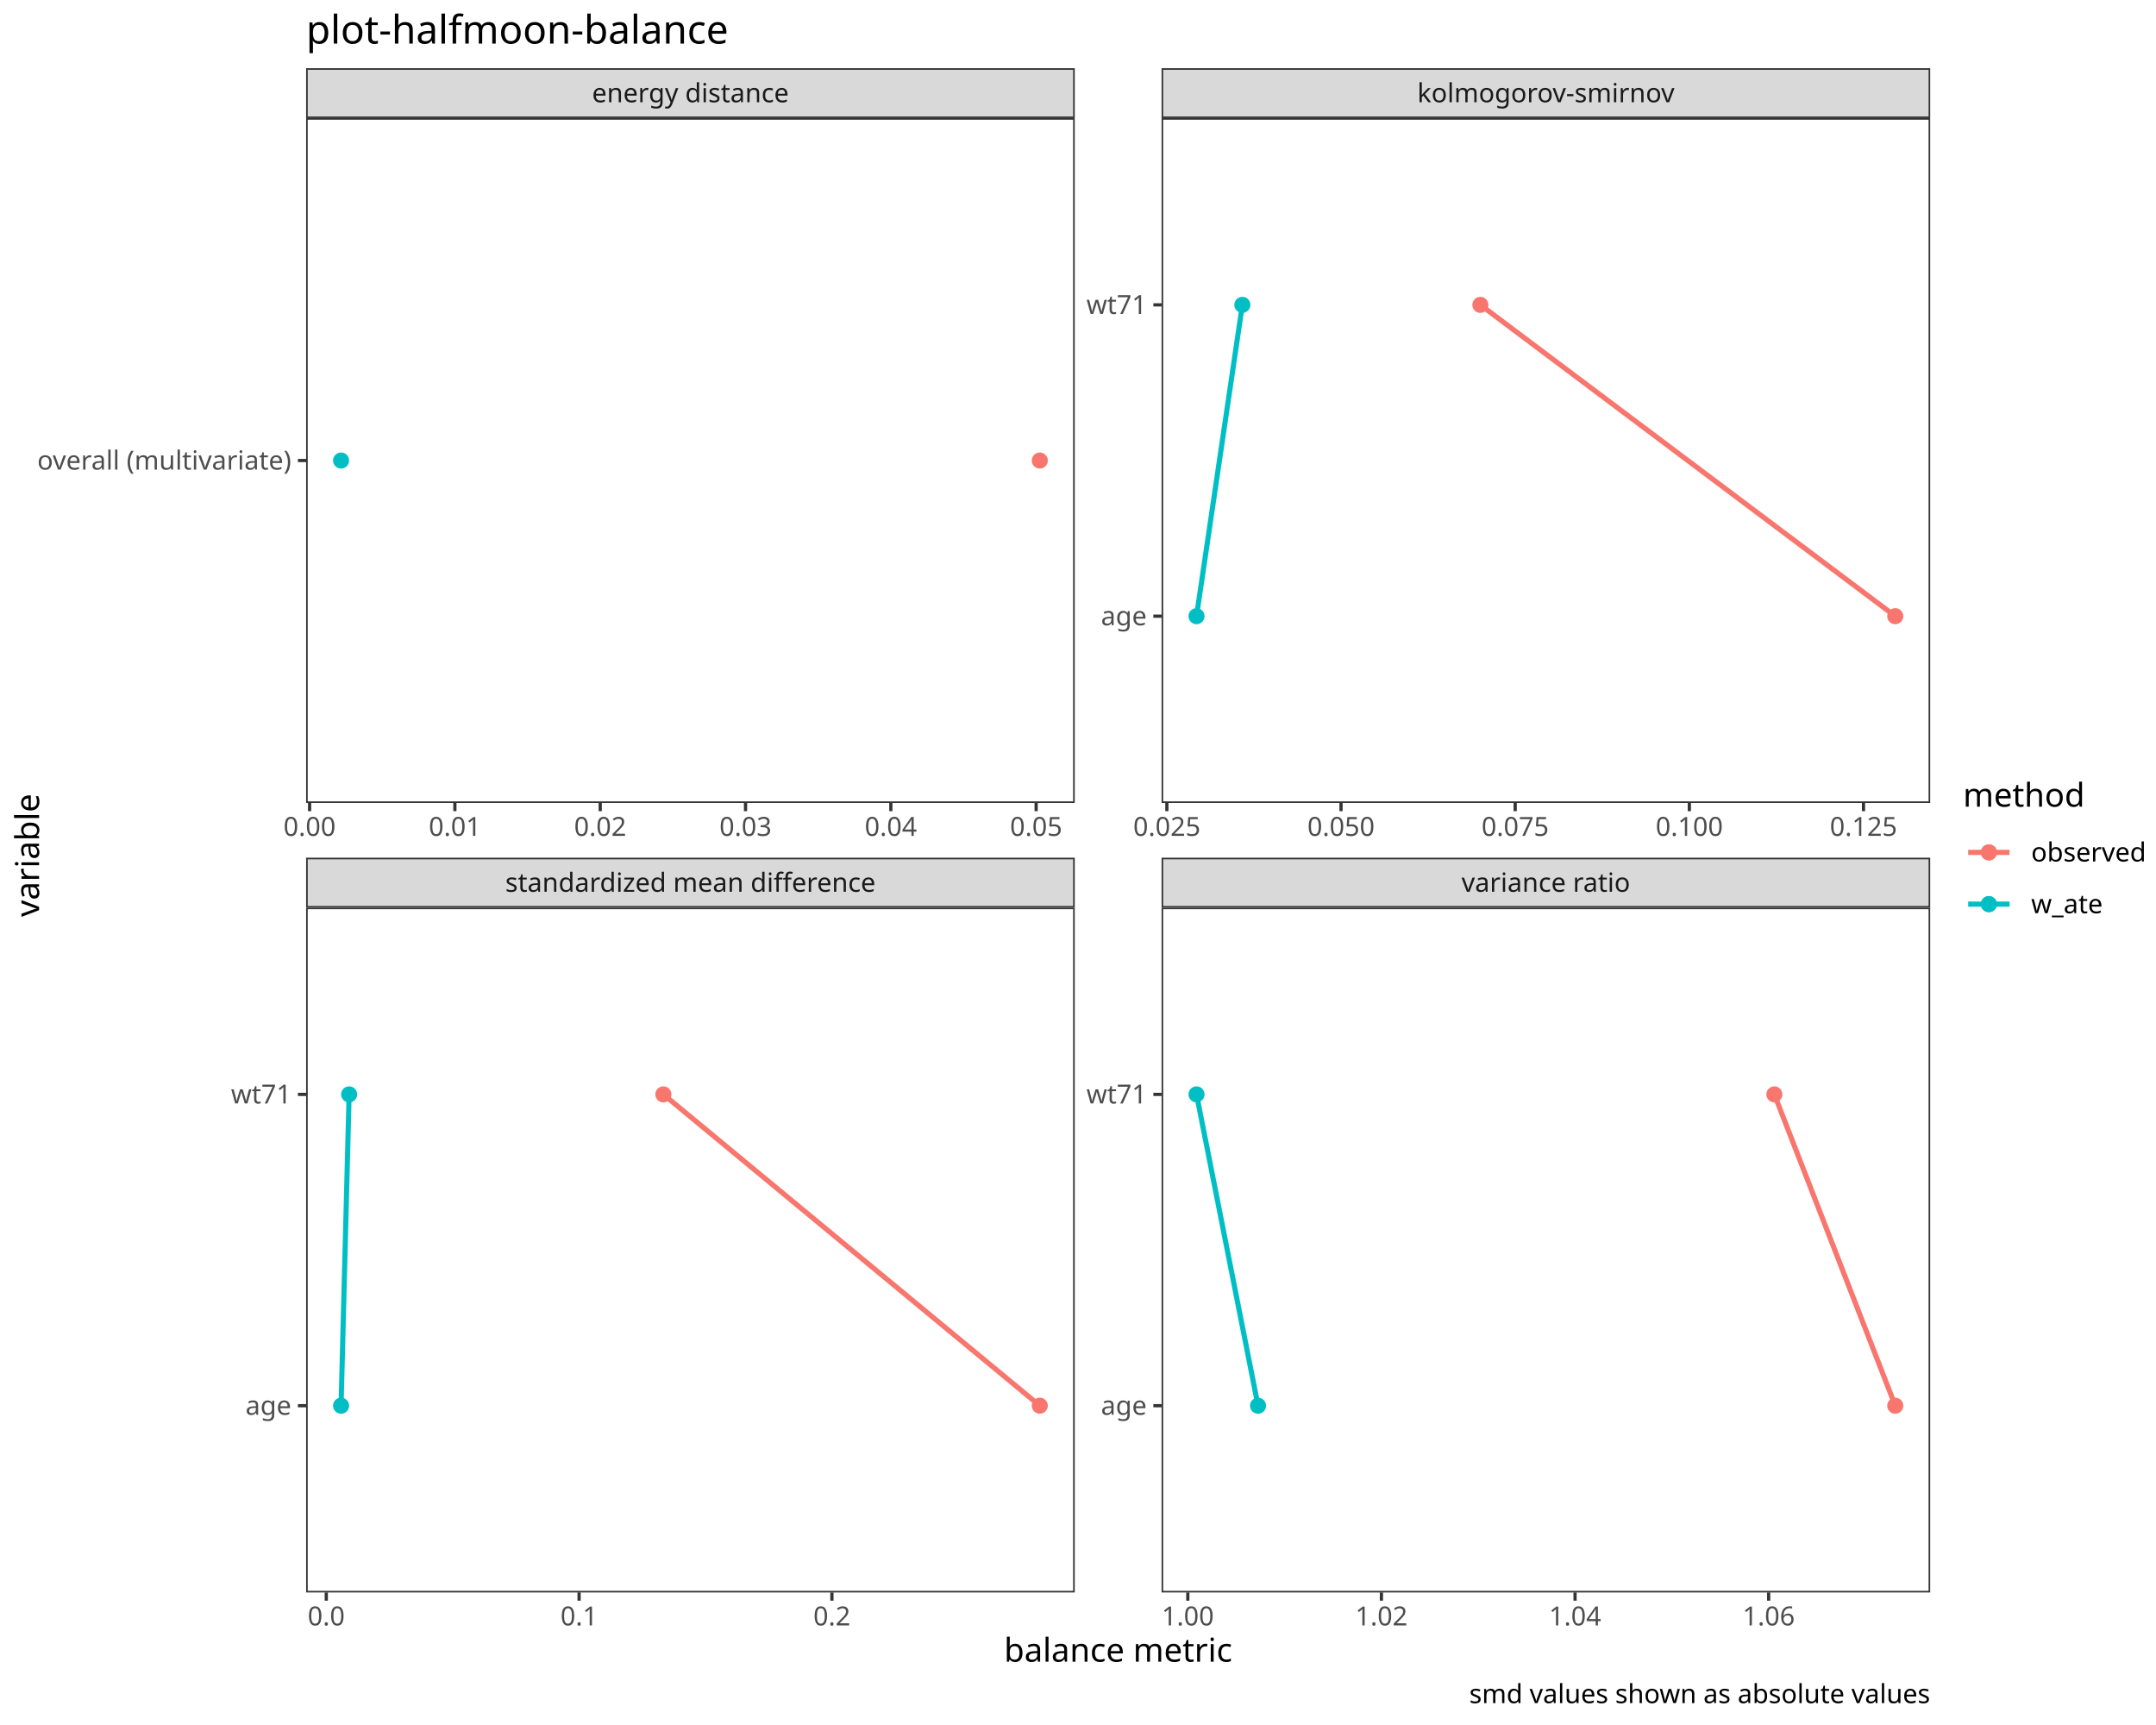
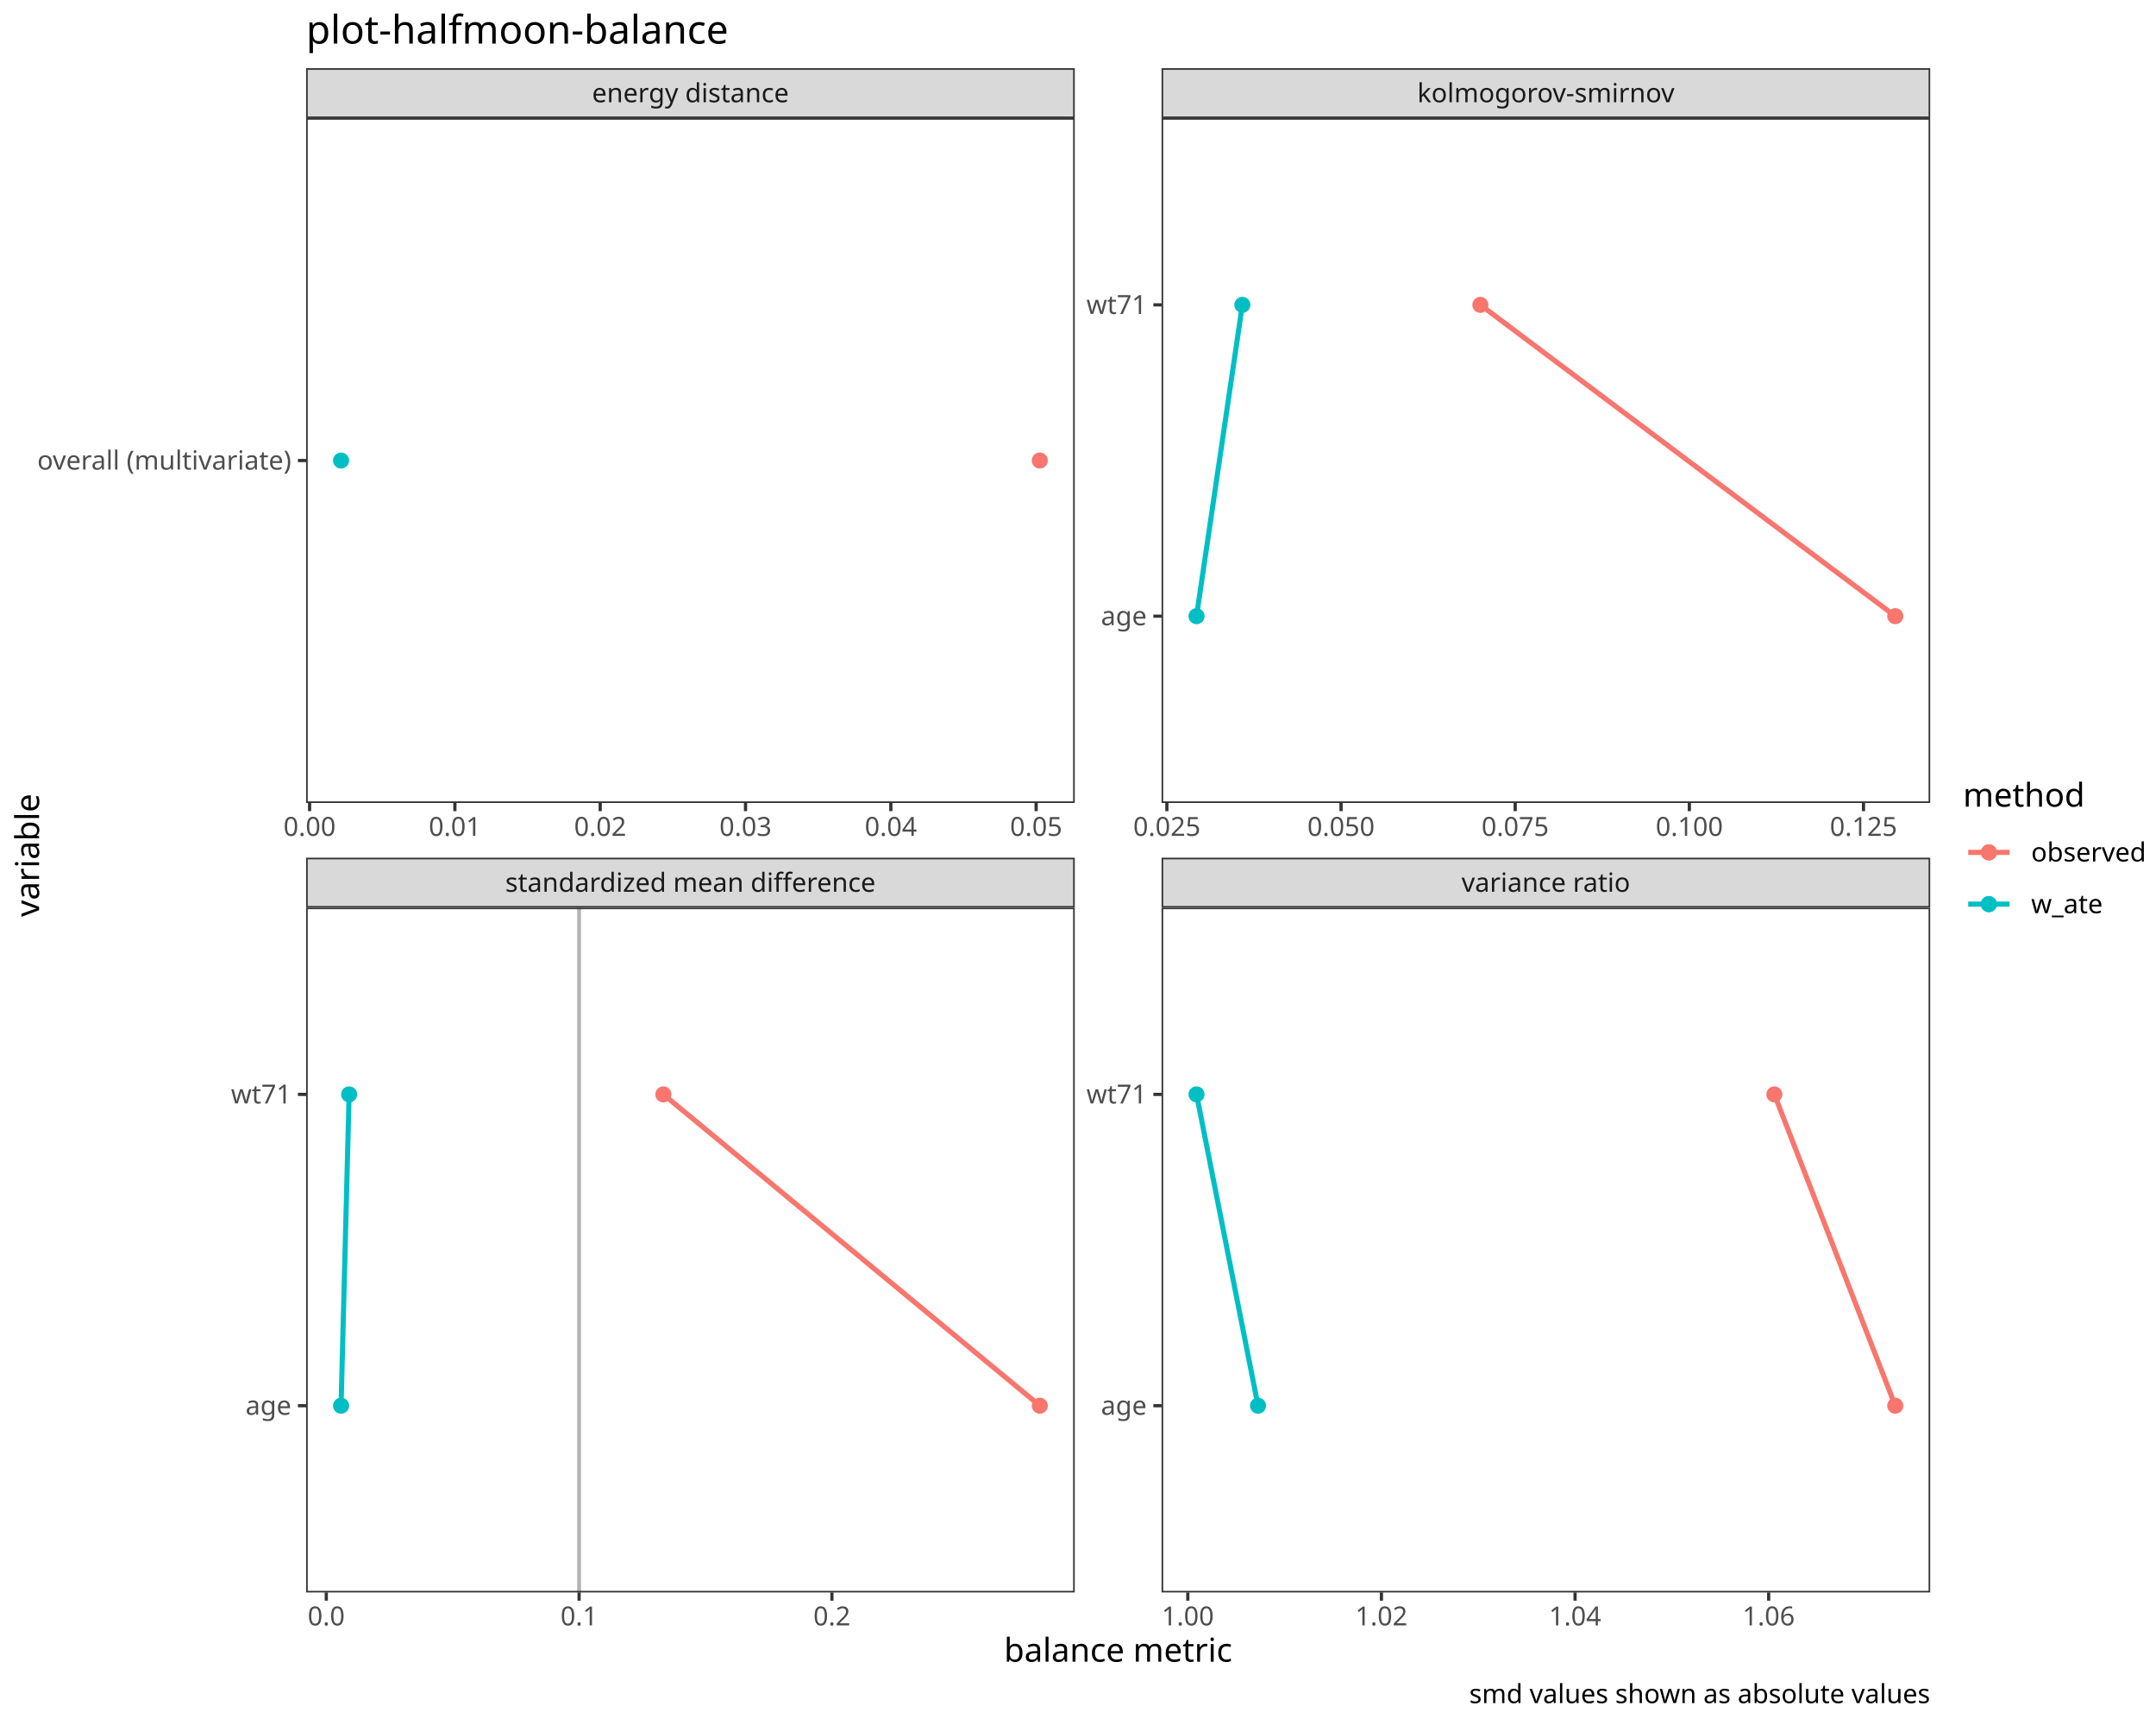
<svg xmlns="http://www.w3.org/2000/svg" class="svglite" data-engine-version="2.0" width="720.00pt" height="576.00pt" viewBox="0 0 720.00 576.00">
  <defs>
    <style type="text/css">
    .svglite line, .svglite polyline, .svglite polygon, .svglite path, .svglite rect, .svglite circle {
      fill: none;
      stroke: #000000;
      stroke-linecap: round;
      stroke-linejoin: round;
      stroke-miterlimit: 10.00;
    }
  </style>
  </defs>
  <rect width="100%" height="100%" style="stroke: none; fill: #FFFFFF;" />
  <defs>
    <clipPath id="cpMC4wMHw3MjAuMDB8MC4wMHw1NzYuMDA=">
      <rect x="0.00" y="0.00" width="720.00" height="576.00" />
    </clipPath>
  </defs>
  <g clip-path="url(#cpMC4wMHw3MjAuMDB8MC4wMHw1NzYuMDA=)">
    <rect x="0.00" y="0.00" width="720.00" height="576.00" style="stroke-width: 1.07; stroke: #FFFFFF; fill: #FFFFFF;" />
  </g>
  <defs>
    <clipPath id="cpMTAyLjIzfDM1OC45MXwzOS40M3wyNjguMTI=">
      <rect x="102.23" y="39.43" width="256.68" height="228.69" />
    </clipPath>
  </defs>
  <g clip-path="url(#cpMTAyLjIzfDM1OC45MXwzOS40M3wyNjguMTI=)">
    <rect x="102.23" y="39.43" width="256.68" height="228.69" style="stroke-width: 1.07; stroke: none; fill: #FFFFFF;" />
    <circle cx="347.24" cy="153.78" r="2.33" style="stroke-width: 0.71; stroke: #F8766D; fill: #F8766D;" />
    <circle cx="113.90" cy="153.78" r="2.33" style="stroke-width: 0.71; stroke: #00BFC4; fill: #00BFC4;" />
    <rect x="102.23" y="39.43" width="256.68" height="228.69" style="stroke-width: 1.07; stroke: #333333;" />
  </g>
  <g clip-path="url(#cpMC4wMHw3MjAuMDB8MC4wMHw1NzYuMDA=)">
</g>
  <defs>
    <clipPath id="cpMTAyLjIzfDM1OC45MXwzMDMuMDZ8NTMxLjc1">
      <rect x="102.23" y="303.06" width="256.68" height="228.69" />
    </clipPath>
  </defs>
  <g clip-path="url(#cpMTAyLjIzfDM1OC45MXwzMDMuMDZ8NTMxLjc1)">
    <rect x="102.23" y="303.06" width="256.68" height="228.69" style="stroke-width: 1.07; stroke: none; fill: #FFFFFF;" />
+     <line x1="193.39" y1="531.75" x2="193.39" y2="303.06" style="stroke-width: 1.28; stroke: #B3B3B3; stroke-linecap: butt;" />
    <polyline points="347.24,469.38 221.53,365.43 " style="stroke-width: 1.71; stroke: #F8766D; stroke-linecap: butt;" />
    <polyline points="113.90,469.38 116.59,365.43 " style="stroke-width: 1.71; stroke: #00BFC4; stroke-linecap: butt;" />
    <circle cx="347.24" cy="469.38" r="2.33" style="stroke-width: 0.71; stroke: #F8766D; fill: #F8766D;" />
    <circle cx="113.90" cy="469.38" r="2.33" style="stroke-width: 0.71; stroke: #00BFC4; fill: #00BFC4;" />
    <circle cx="221.53" cy="365.43" r="2.33" style="stroke-width: 0.71; stroke: #F8766D; fill: #F8766D;" />
    <circle cx="116.59" cy="365.43" r="2.33" style="stroke-width: 0.71; stroke: #00BFC4; fill: #00BFC4;" />
    <rect x="102.23" y="303.06" width="256.68" height="228.69" style="stroke-width: 1.07; stroke: #333333;" />
  </g>
  <g clip-path="url(#cpMC4wMHw3MjAuMDB8MC4wMHw1NzYuMDA=)">
</g>
  <defs>
    <clipPath id="cpMzg3LjkxfDY0NC41OXwzOS40M3wyNjguMTI=">
      <rect x="387.91" y="39.43" width="256.68" height="228.69" />
    </clipPath>
  </defs>
  <g clip-path="url(#cpMzg3LjkxfDY0NC41OXwzOS40M3wyNjguMTI=)">
    <rect x="387.91" y="39.43" width="256.68" height="228.69" style="stroke-width: 1.07; stroke: none; fill: #FFFFFF;" />
    <polyline points="632.92,205.75 494.37,101.80 " style="stroke-width: 1.71; stroke: #F8766D; stroke-linecap: butt;" />
    <polyline points="399.58,205.75 414.89,101.80 " style="stroke-width: 1.71; stroke: #00BFC4; stroke-linecap: butt;" />
    <circle cx="632.92" cy="205.75" r="2.33" style="stroke-width: 0.71; stroke: #F8766D; fill: #F8766D;" />
    <circle cx="399.58" cy="205.75" r="2.33" style="stroke-width: 0.71; stroke: #00BFC4; fill: #00BFC4;" />
    <circle cx="494.37" cy="101.80" r="2.33" style="stroke-width: 0.71; stroke: #F8766D; fill: #F8766D;" />
    <circle cx="414.89" cy="101.80" r="2.33" style="stroke-width: 0.71; stroke: #00BFC4; fill: #00BFC4;" />
    <rect x="387.91" y="39.43" width="256.68" height="228.69" style="stroke-width: 1.07; stroke: #333333;" />
  </g>
  <g clip-path="url(#cpMC4wMHw3MjAuMDB8MC4wMHw1NzYuMDA=)">
</g>
  <defs>
    <clipPath id="cpMzg3LjkxfDY0NC41OXwzMDMuMDZ8NTMxLjc1">
      <rect x="387.91" y="303.06" width="256.68" height="228.69" />
    </clipPath>
  </defs>
  <g clip-path="url(#cpMzg3LjkxfDY0NC41OXwzMDMuMDZ8NTMxLjc1)">
    <rect x="387.91" y="303.06" width="256.68" height="228.69" style="stroke-width: 1.07; stroke: none; fill: #FFFFFF;" />
    <polyline points="632.92,469.38 592.55,365.43 " style="stroke-width: 1.71; stroke: #F8766D; stroke-linecap: butt;" />
    <polyline points="420.12,469.38 399.58,365.43 " style="stroke-width: 1.71; stroke: #00BFC4; stroke-linecap: butt;" />
    <circle cx="632.92" cy="469.38" r="2.33" style="stroke-width: 0.71; stroke: #F8766D; fill: #F8766D;" />
    <circle cx="420.12" cy="469.38" r="2.33" style="stroke-width: 0.71; stroke: #00BFC4; fill: #00BFC4;" />
    <circle cx="592.55" cy="365.43" r="2.33" style="stroke-width: 0.71; stroke: #F8766D; fill: #F8766D;" />
    <circle cx="399.58" cy="365.43" r="2.33" style="stroke-width: 0.71; stroke: #00BFC4; fill: #00BFC4;" />
    <rect x="387.91" y="303.06" width="256.68" height="228.69" style="stroke-width: 1.07; stroke: #333333;" />
  </g>
  <g clip-path="url(#cpMC4wMHw3MjAuMDB8MC4wMHw1NzYuMDA=)">
</g>
  <defs>
    <clipPath id="cpMTAyLjIzfDM1OC45MXwyODYuNDF8MzAzLjA2">
      <rect x="102.23" y="286.41" width="256.68" height="16.65" />
    </clipPath>
  </defs>
  <g clip-path="url(#cpMTAyLjIzfDM1OC45MXwyODYuNDF8MzAzLjA2)">
    <rect x="102.23" y="286.41" width="256.68" height="16.65" style="stroke-width: 1.07; stroke: #333333; fill: #D9D9D9;" />
    <text x="230.57" y="297.77" text-anchor="middle" style="font-size: 8.80px; fill: #1A1A1A; font-family: sans;" textLength="115.95px" lengthAdjust="spacingAndGlyphs">standardized mean difference</text>
  </g>
  <g clip-path="url(#cpMC4wMHw3MjAuMDB8MC4wMHw1NzYuMDA=)">
</g>
  <defs>
    <clipPath id="cpMzg3LjkxfDY0NC41OXwyODYuNDF8MzAzLjA2">
      <rect x="387.91" y="286.41" width="256.68" height="16.65" />
    </clipPath>
  </defs>
  <g clip-path="url(#cpMzg3LjkxfDY0NC41OXwyODYuNDF8MzAzLjA2)">
    <rect x="387.91" y="286.41" width="256.68" height="16.65" style="stroke-width: 1.07; stroke: #333333; fill: #D9D9D9;" />
    <text x="516.25" y="297.77" text-anchor="middle" style="font-size: 8.80px; fill: #1A1A1A; font-family: sans;" textLength="52.83px" lengthAdjust="spacingAndGlyphs">variance ratio</text>
  </g>
  <g clip-path="url(#cpMC4wMHw3MjAuMDB8MC4wMHw1NzYuMDA=)">
</g>
  <defs>
    <clipPath id="cpMTAyLjIzfDM1OC45MXwyMi43OHwzOS40Mw==">
      <rect x="102.23" y="22.78" width="256.68" height="16.65" />
    </clipPath>
  </defs>
  <g clip-path="url(#cpMTAyLjIzfDM1OC45MXwyMi43OHwzOS40Mw==)">
    <rect x="102.23" y="22.78" width="256.68" height="16.65" style="stroke-width: 1.07; stroke: #333333; fill: #D9D9D9;" />
    <text x="230.57" y="34.14" text-anchor="middle" style="font-size: 8.80px; fill: #1A1A1A; font-family: sans;" textLength="62.14px" lengthAdjust="spacingAndGlyphs">energy distance</text>
  </g>
  <g clip-path="url(#cpMC4wMHw3MjAuMDB8MC4wMHw1NzYuMDA=)">
</g>
  <defs>
    <clipPath id="cpMzg3LjkxfDY0NC41OXwyMi43OHwzOS40Mw==">
      <rect x="387.91" y="22.78" width="256.68" height="16.65" />
    </clipPath>
  </defs>
  <g clip-path="url(#cpMzg3LjkxfDY0NC41OXwyMi43OHwzOS40Mw==)">
    <rect x="387.91" y="22.78" width="256.68" height="16.65" style="stroke-width: 1.07; stroke: #333333; fill: #D9D9D9;" />
    <text x="516.25" y="34.14" text-anchor="middle" style="font-size: 8.80px; fill: #1A1A1A; font-family: sans;" textLength="79.24px" lengthAdjust="spacingAndGlyphs">kolmogorov-smirnov</text>
  </g>
  <g clip-path="url(#cpMC4wMHw3MjAuMDB8MC4wMHw1NzYuMDA=)">
    <polyline points="108.96,534.49 108.96,531.75 " style="stroke-width: 1.07; stroke: #333333; stroke-linecap: butt;" />
    <polyline points="193.39,534.49 193.39,531.75 " style="stroke-width: 1.07; stroke: #333333; stroke-linecap: butt;" />
    <polyline points="277.82,534.49 277.82,531.75 " style="stroke-width: 1.07; stroke: #333333; stroke-linecap: butt;" />
    <text x="108.96" y="542.74" text-anchor="middle" style="font-size: 8.80px; fill: #4D4D4D; font-family: sans;" textLength="12.23px" lengthAdjust="spacingAndGlyphs">0.0</text>
    <text x="193.39" y="542.74" text-anchor="middle" style="font-size: 8.80px; fill: #4D4D4D; font-family: sans;" textLength="12.23px" lengthAdjust="spacingAndGlyphs">0.1</text>
    <text x="277.82" y="542.74" text-anchor="middle" style="font-size: 8.80px; fill: #4D4D4D; font-family: sans;" textLength="12.23px" lengthAdjust="spacingAndGlyphs">0.2</text>
    <polyline points="396.67,534.49 396.67,531.75 " style="stroke-width: 1.07; stroke: #333333; stroke-linecap: butt;" />
    <polyline points="461.33,534.49 461.33,531.75 " style="stroke-width: 1.07; stroke: #333333; stroke-linecap: butt;" />
    <polyline points="525.99,534.49 525.99,531.75 " style="stroke-width: 1.07; stroke: #333333; stroke-linecap: butt;" />
    <polyline points="590.65,534.49 590.65,531.75 " style="stroke-width: 1.07; stroke: #333333; stroke-linecap: butt;" />
    <text x="396.67" y="542.74" text-anchor="middle" style="font-size: 8.80px; fill: #4D4D4D; font-family: sans;" textLength="17.13px" lengthAdjust="spacingAndGlyphs">1.00</text>
    <text x="461.33" y="542.74" text-anchor="middle" style="font-size: 8.80px; fill: #4D4D4D; font-family: sans;" textLength="17.13px" lengthAdjust="spacingAndGlyphs">1.02</text>
    <text x="525.99" y="542.74" text-anchor="middle" style="font-size: 8.80px; fill: #4D4D4D; font-family: sans;" textLength="17.13px" lengthAdjust="spacingAndGlyphs">1.04</text>
    <text x="590.65" y="542.74" text-anchor="middle" style="font-size: 8.80px; fill: #4D4D4D; font-family: sans;" textLength="17.13px" lengthAdjust="spacingAndGlyphs">1.06</text>
    <polyline points="103.39,270.86 103.39,268.12 " style="stroke-width: 1.07; stroke: #333333; stroke-linecap: butt;" />
    <polyline points="151.91,270.86 151.91,268.12 " style="stroke-width: 1.07; stroke: #333333; stroke-linecap: butt;" />
    <polyline points="200.44,270.86 200.44,268.12 " style="stroke-width: 1.07; stroke: #333333; stroke-linecap: butt;" />
    <polyline points="248.97,270.86 248.97,268.12 " style="stroke-width: 1.07; stroke: #333333; stroke-linecap: butt;" />
    <polyline points="297.50,270.86 297.50,268.12 " style="stroke-width: 1.07; stroke: #333333; stroke-linecap: butt;" />
    <polyline points="346.02,270.86 346.02,268.12 " style="stroke-width: 1.07; stroke: #333333; stroke-linecap: butt;" />
    <text x="103.39" y="279.11" text-anchor="middle" style="font-size: 8.80px; fill: #4D4D4D; font-family: sans;" textLength="17.13px" lengthAdjust="spacingAndGlyphs">0.00</text>
    <text x="151.91" y="279.11" text-anchor="middle" style="font-size: 8.80px; fill: #4D4D4D; font-family: sans;" textLength="17.13px" lengthAdjust="spacingAndGlyphs">0.01</text>
    <text x="200.44" y="279.11" text-anchor="middle" style="font-size: 8.80px; fill: #4D4D4D; font-family: sans;" textLength="17.13px" lengthAdjust="spacingAndGlyphs">0.02</text>
    <text x="248.97" y="279.11" text-anchor="middle" style="font-size: 8.80px; fill: #4D4D4D; font-family: sans;" textLength="17.13px" lengthAdjust="spacingAndGlyphs">0.03</text>
    <text x="297.50" y="279.11" text-anchor="middle" style="font-size: 8.80px; fill: #4D4D4D; font-family: sans;" textLength="17.13px" lengthAdjust="spacingAndGlyphs">0.04</text>
    <text x="346.02" y="279.11" text-anchor="middle" style="font-size: 8.80px; fill: #4D4D4D; font-family: sans;" textLength="17.13px" lengthAdjust="spacingAndGlyphs">0.05</text>
    <polyline points="389.68,270.86 389.68,268.12 " style="stroke-width: 1.07; stroke: #333333; stroke-linecap: butt;" />
    <polyline points="447.84,270.86 447.84,268.12 " style="stroke-width: 1.07; stroke: #333333; stroke-linecap: butt;" />
    <polyline points="506.00,270.86 506.00,268.12 " style="stroke-width: 1.07; stroke: #333333; stroke-linecap: butt;" />
    <polyline points="564.16,270.86 564.16,268.12 " style="stroke-width: 1.07; stroke: #333333; stroke-linecap: butt;" />
    <polyline points="622.32,270.86 622.32,268.12 " style="stroke-width: 1.07; stroke: #333333; stroke-linecap: butt;" />
    <text x="389.68" y="279.11" text-anchor="middle" style="font-size: 8.80px; fill: #4D4D4D; font-family: sans;" textLength="22.02px" lengthAdjust="spacingAndGlyphs">0.025</text>
    <text x="447.84" y="279.11" text-anchor="middle" style="font-size: 8.80px; fill: #4D4D4D; font-family: sans;" textLength="22.02px" lengthAdjust="spacingAndGlyphs">0.050</text>
    <text x="506.00" y="279.11" text-anchor="middle" style="font-size: 8.80px; fill: #4D4D4D; font-family: sans;" textLength="22.02px" lengthAdjust="spacingAndGlyphs">0.075</text>
    <text x="564.16" y="279.11" text-anchor="middle" style="font-size: 8.80px; fill: #4D4D4D; font-family: sans;" textLength="22.02px" lengthAdjust="spacingAndGlyphs">0.100</text>
    <text x="622.32" y="279.11" text-anchor="middle" style="font-size: 8.80px; fill: #4D4D4D; font-family: sans;" textLength="22.02px" lengthAdjust="spacingAndGlyphs">0.125</text>
    <text x="382.98" y="208.78" text-anchor="end" style="font-size: 8.80px; fill: #4D4D4D; font-family: sans;" textLength="14.68px" lengthAdjust="spacingAndGlyphs">age</text>
    <text x="382.98" y="104.83" text-anchor="end" style="font-size: 8.80px; fill: #4D4D4D; font-family: sans;" textLength="18.59px" lengthAdjust="spacingAndGlyphs">wt71</text>
    <polyline points="385.17,205.75 387.91,205.75 " style="stroke-width: 1.07; stroke: #333333; stroke-linecap: butt;" />
    <polyline points="385.17,101.80 387.91,101.80 " style="stroke-width: 1.07; stroke: #333333; stroke-linecap: butt;" />
    <text x="382.98" y="472.41" text-anchor="end" style="font-size: 8.80px; fill: #4D4D4D; font-family: sans;" textLength="14.68px" lengthAdjust="spacingAndGlyphs">age</text>
    <text x="382.98" y="368.46" text-anchor="end" style="font-size: 8.80px; fill: #4D4D4D; font-family: sans;" textLength="18.59px" lengthAdjust="spacingAndGlyphs">wt71</text>
    <polyline points="385.17,469.38 387.91,469.38 " style="stroke-width: 1.07; stroke: #333333; stroke-linecap: butt;" />
    <polyline points="385.17,365.43 387.91,365.43 " style="stroke-width: 1.07; stroke: #333333; stroke-linecap: butt;" />
    <text x="97.30" y="156.80" text-anchor="end" style="font-size: 8.80px; fill: #4D4D4D; font-family: sans;" textLength="79.23px" lengthAdjust="spacingAndGlyphs">overall (multivariate)</text>
    <polyline points="99.49,153.78 102.23,153.78 " style="stroke-width: 1.07; stroke: #333333; stroke-linecap: butt;" />
    <text x="97.30" y="472.41" text-anchor="end" style="font-size: 8.80px; fill: #4D4D4D; font-family: sans;" textLength="14.68px" lengthAdjust="spacingAndGlyphs">age</text>
    <text x="97.30" y="368.46" text-anchor="end" style="font-size: 8.80px; fill: #4D4D4D; font-family: sans;" textLength="18.59px" lengthAdjust="spacingAndGlyphs">wt71</text>
    <polyline points="99.49,469.38 102.23,469.38 " style="stroke-width: 1.07; stroke: #333333; stroke-linecap: butt;" />
    <polyline points="99.49,365.43 102.23,365.43 " style="stroke-width: 1.07; stroke: #333333; stroke-linecap: butt;" />
    <text x="373.41" y="554.87" text-anchor="middle" style="font-size: 11.00px; font-family: sans;" textLength="71.54px" lengthAdjust="spacingAndGlyphs">balance metric</text>
    <text transform="translate(13.05,285.59) rotate(-90)" text-anchor="middle" style="font-size: 11.00px; font-family: sans;" textLength="38.52px" lengthAdjust="spacingAndGlyphs">variable</text>
    <rect x="655.55" y="260.65" width="58.97" height="49.89" style="stroke-width: 1.07; stroke: none; fill: #FFFFFF;" />
    <text x="655.55" y="269.36" style="font-size: 11.00px; font-family: sans;" textLength="36.70px" lengthAdjust="spacingAndGlyphs">method</text>
    <rect x="655.55" y="275.98" width="17.28" height="17.28" style="stroke-width: 1.07; stroke: none; fill: #FFFFFF;" />
    <line x1="657.28" y1="284.62" x2="671.10" y2="284.62" style="stroke-width: 1.71; stroke: #F8766D; stroke-linecap: butt;" />
    <circle cx="664.19" cy="284.62" r="2.33" style="stroke-width: 0.71; stroke: #F8766D; fill: #F8766D;" />
    <circle cx="664.19" cy="284.62" r="2.33" style="stroke-width: 0.71; stroke: #F8766D; fill: #F8766D;" />
    <rect x="655.55" y="293.26" width="17.28" height="17.28" style="stroke-width: 1.07; stroke: none; fill: #FFFFFF;" />
    <line x1="657.28" y1="301.90" x2="671.10" y2="301.90" style="stroke-width: 1.71; stroke: #00BFC4; stroke-linecap: butt;" />
    <circle cx="664.19" cy="301.90" r="2.33" style="stroke-width: 0.71; stroke: #00BFC4; fill: #00BFC4;" />
    <circle cx="664.19" cy="301.90" r="2.33" style="stroke-width: 0.71; stroke: #00BFC4; fill: #00BFC4;" />
    <text x="678.31" y="287.65" style="font-size: 8.80px; font-family: sans;" textLength="36.21px" lengthAdjust="spacingAndGlyphs">observed</text>
    <text x="678.31" y="304.93" style="font-size: 8.80px; font-family: sans;" textLength="23.49px" lengthAdjust="spacingAndGlyphs">w_ate</text>
    <text x="102.23" y="14.56" style="font-size: 13.20px; font-family: sans;" textLength="130.62px" lengthAdjust="spacingAndGlyphs">plot-halfmoon-balance</text>
    <text x="644.59" y="568.69" text-anchor="end" style="font-size: 8.80px; font-family: sans;" textLength="147.76px" lengthAdjust="spacingAndGlyphs">smd values shown as absolute values</text>
  </g>
</svg>
